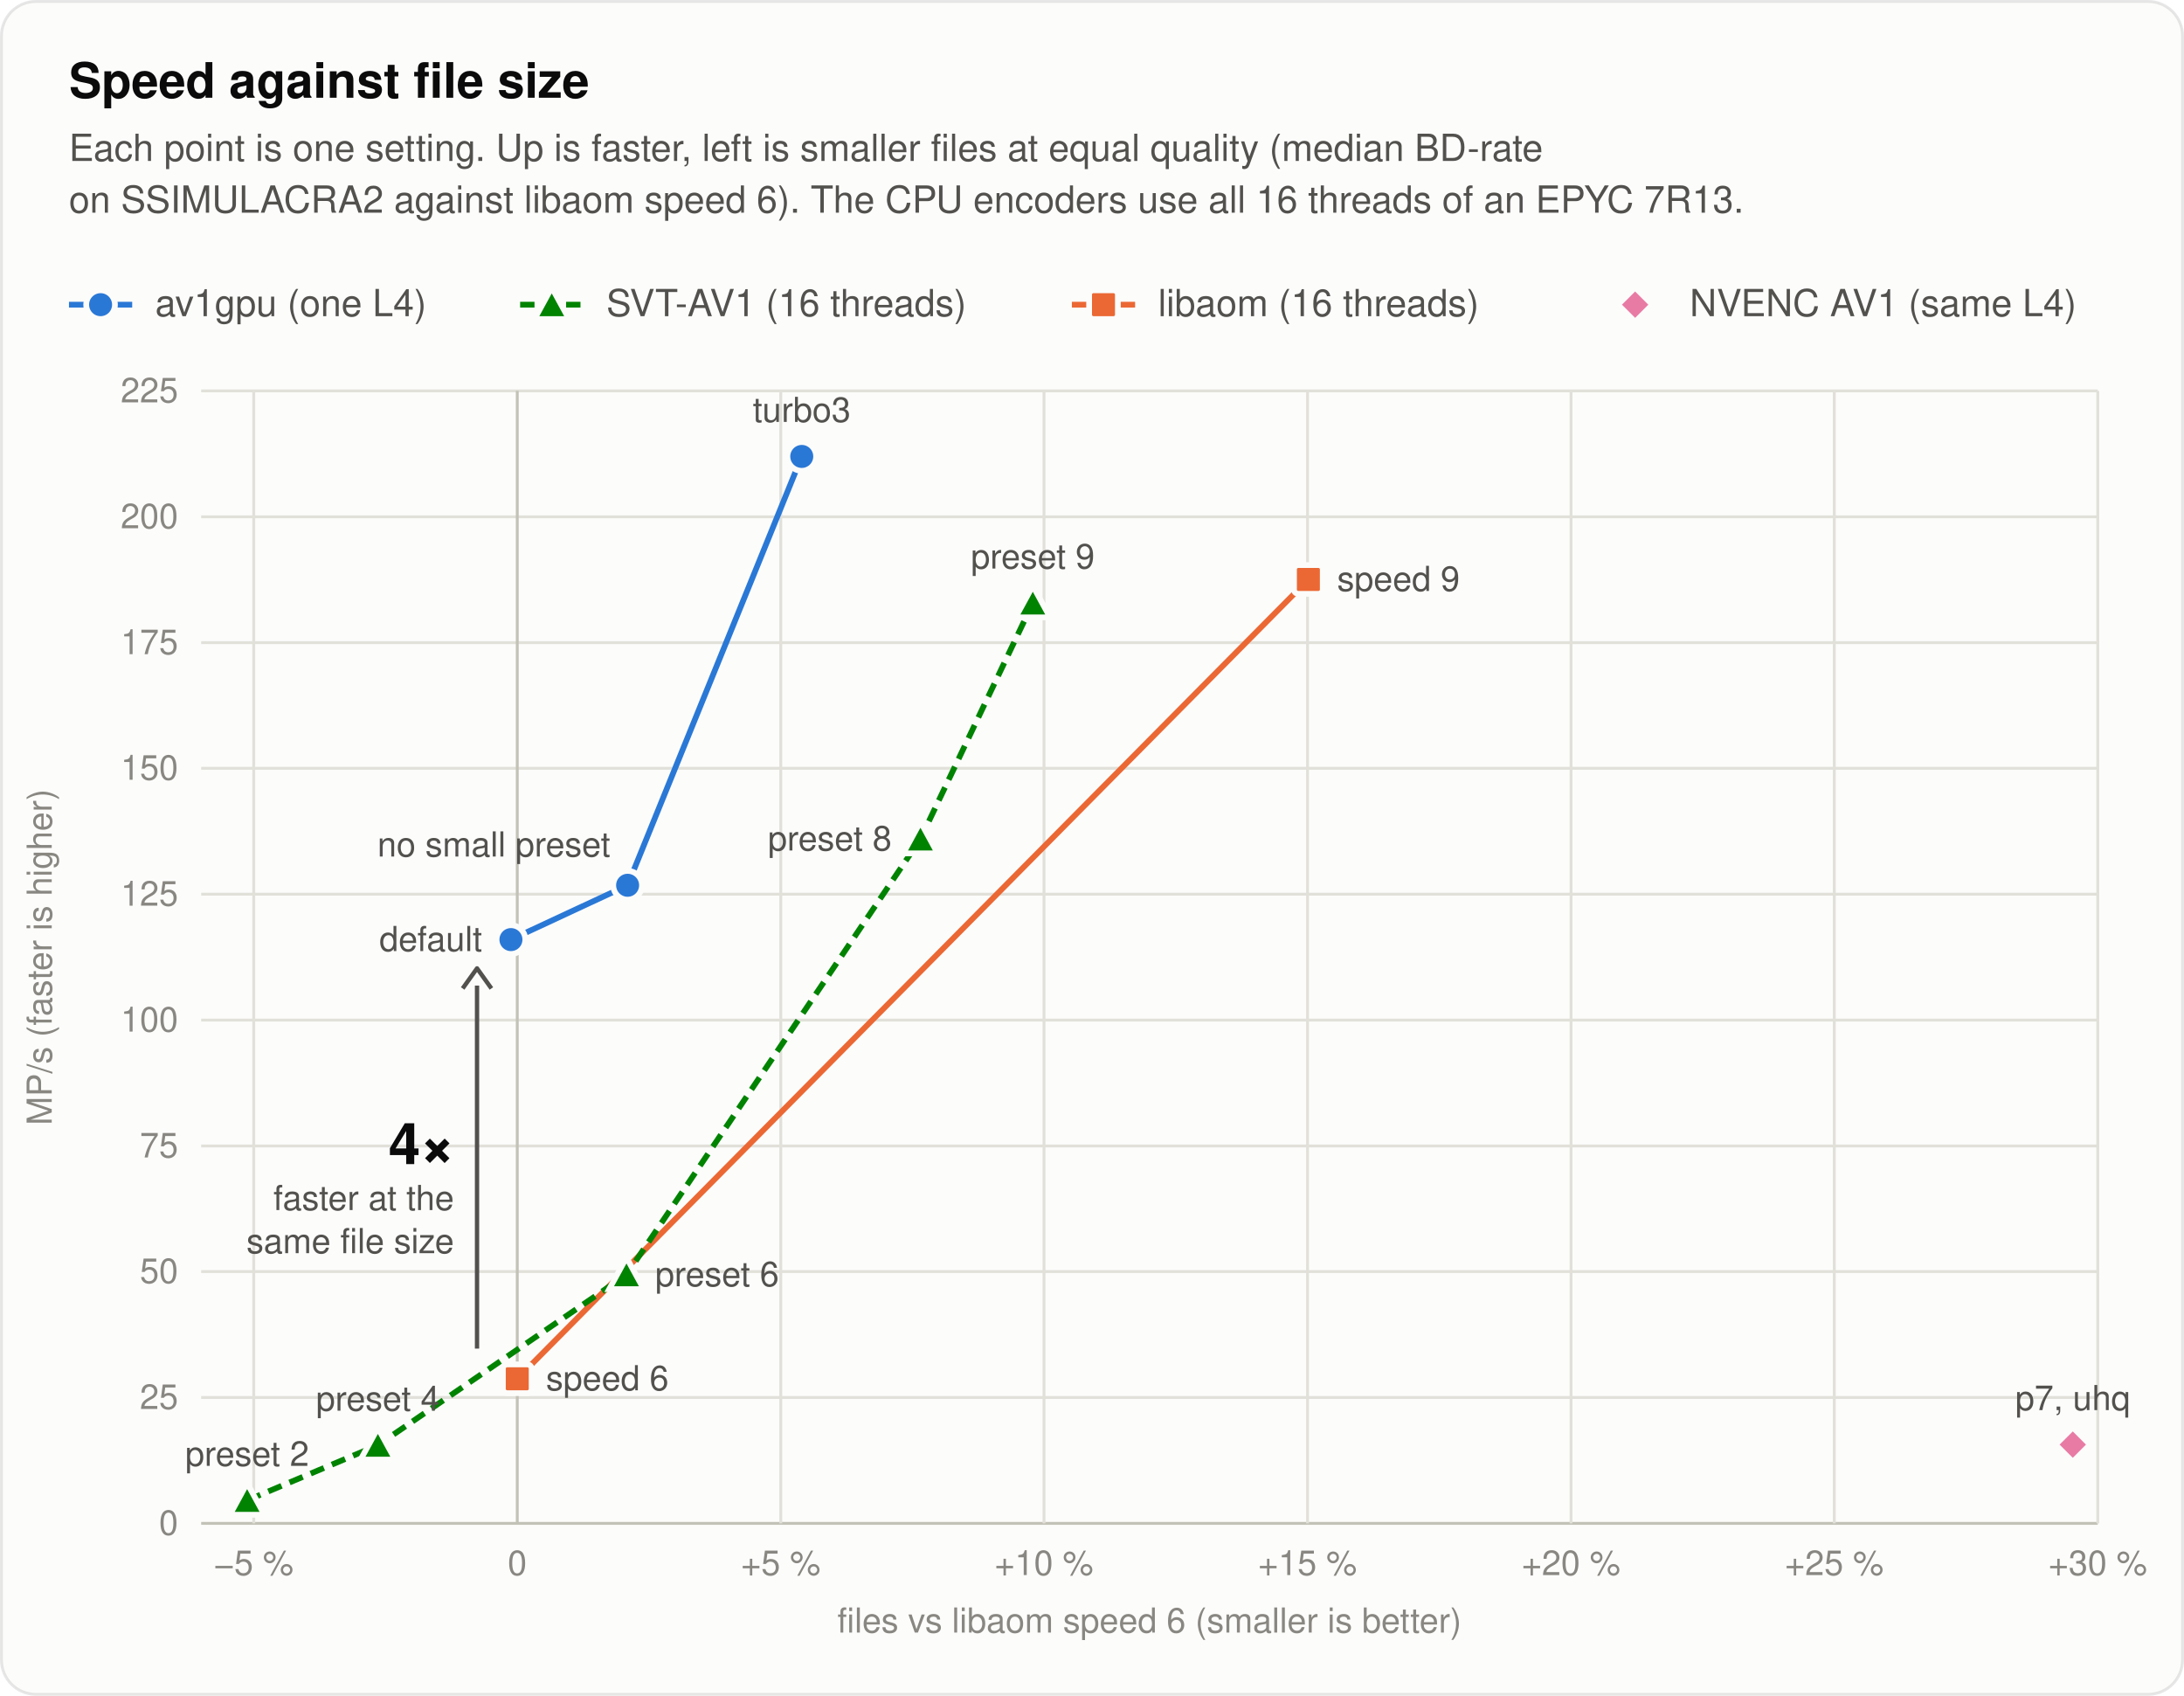
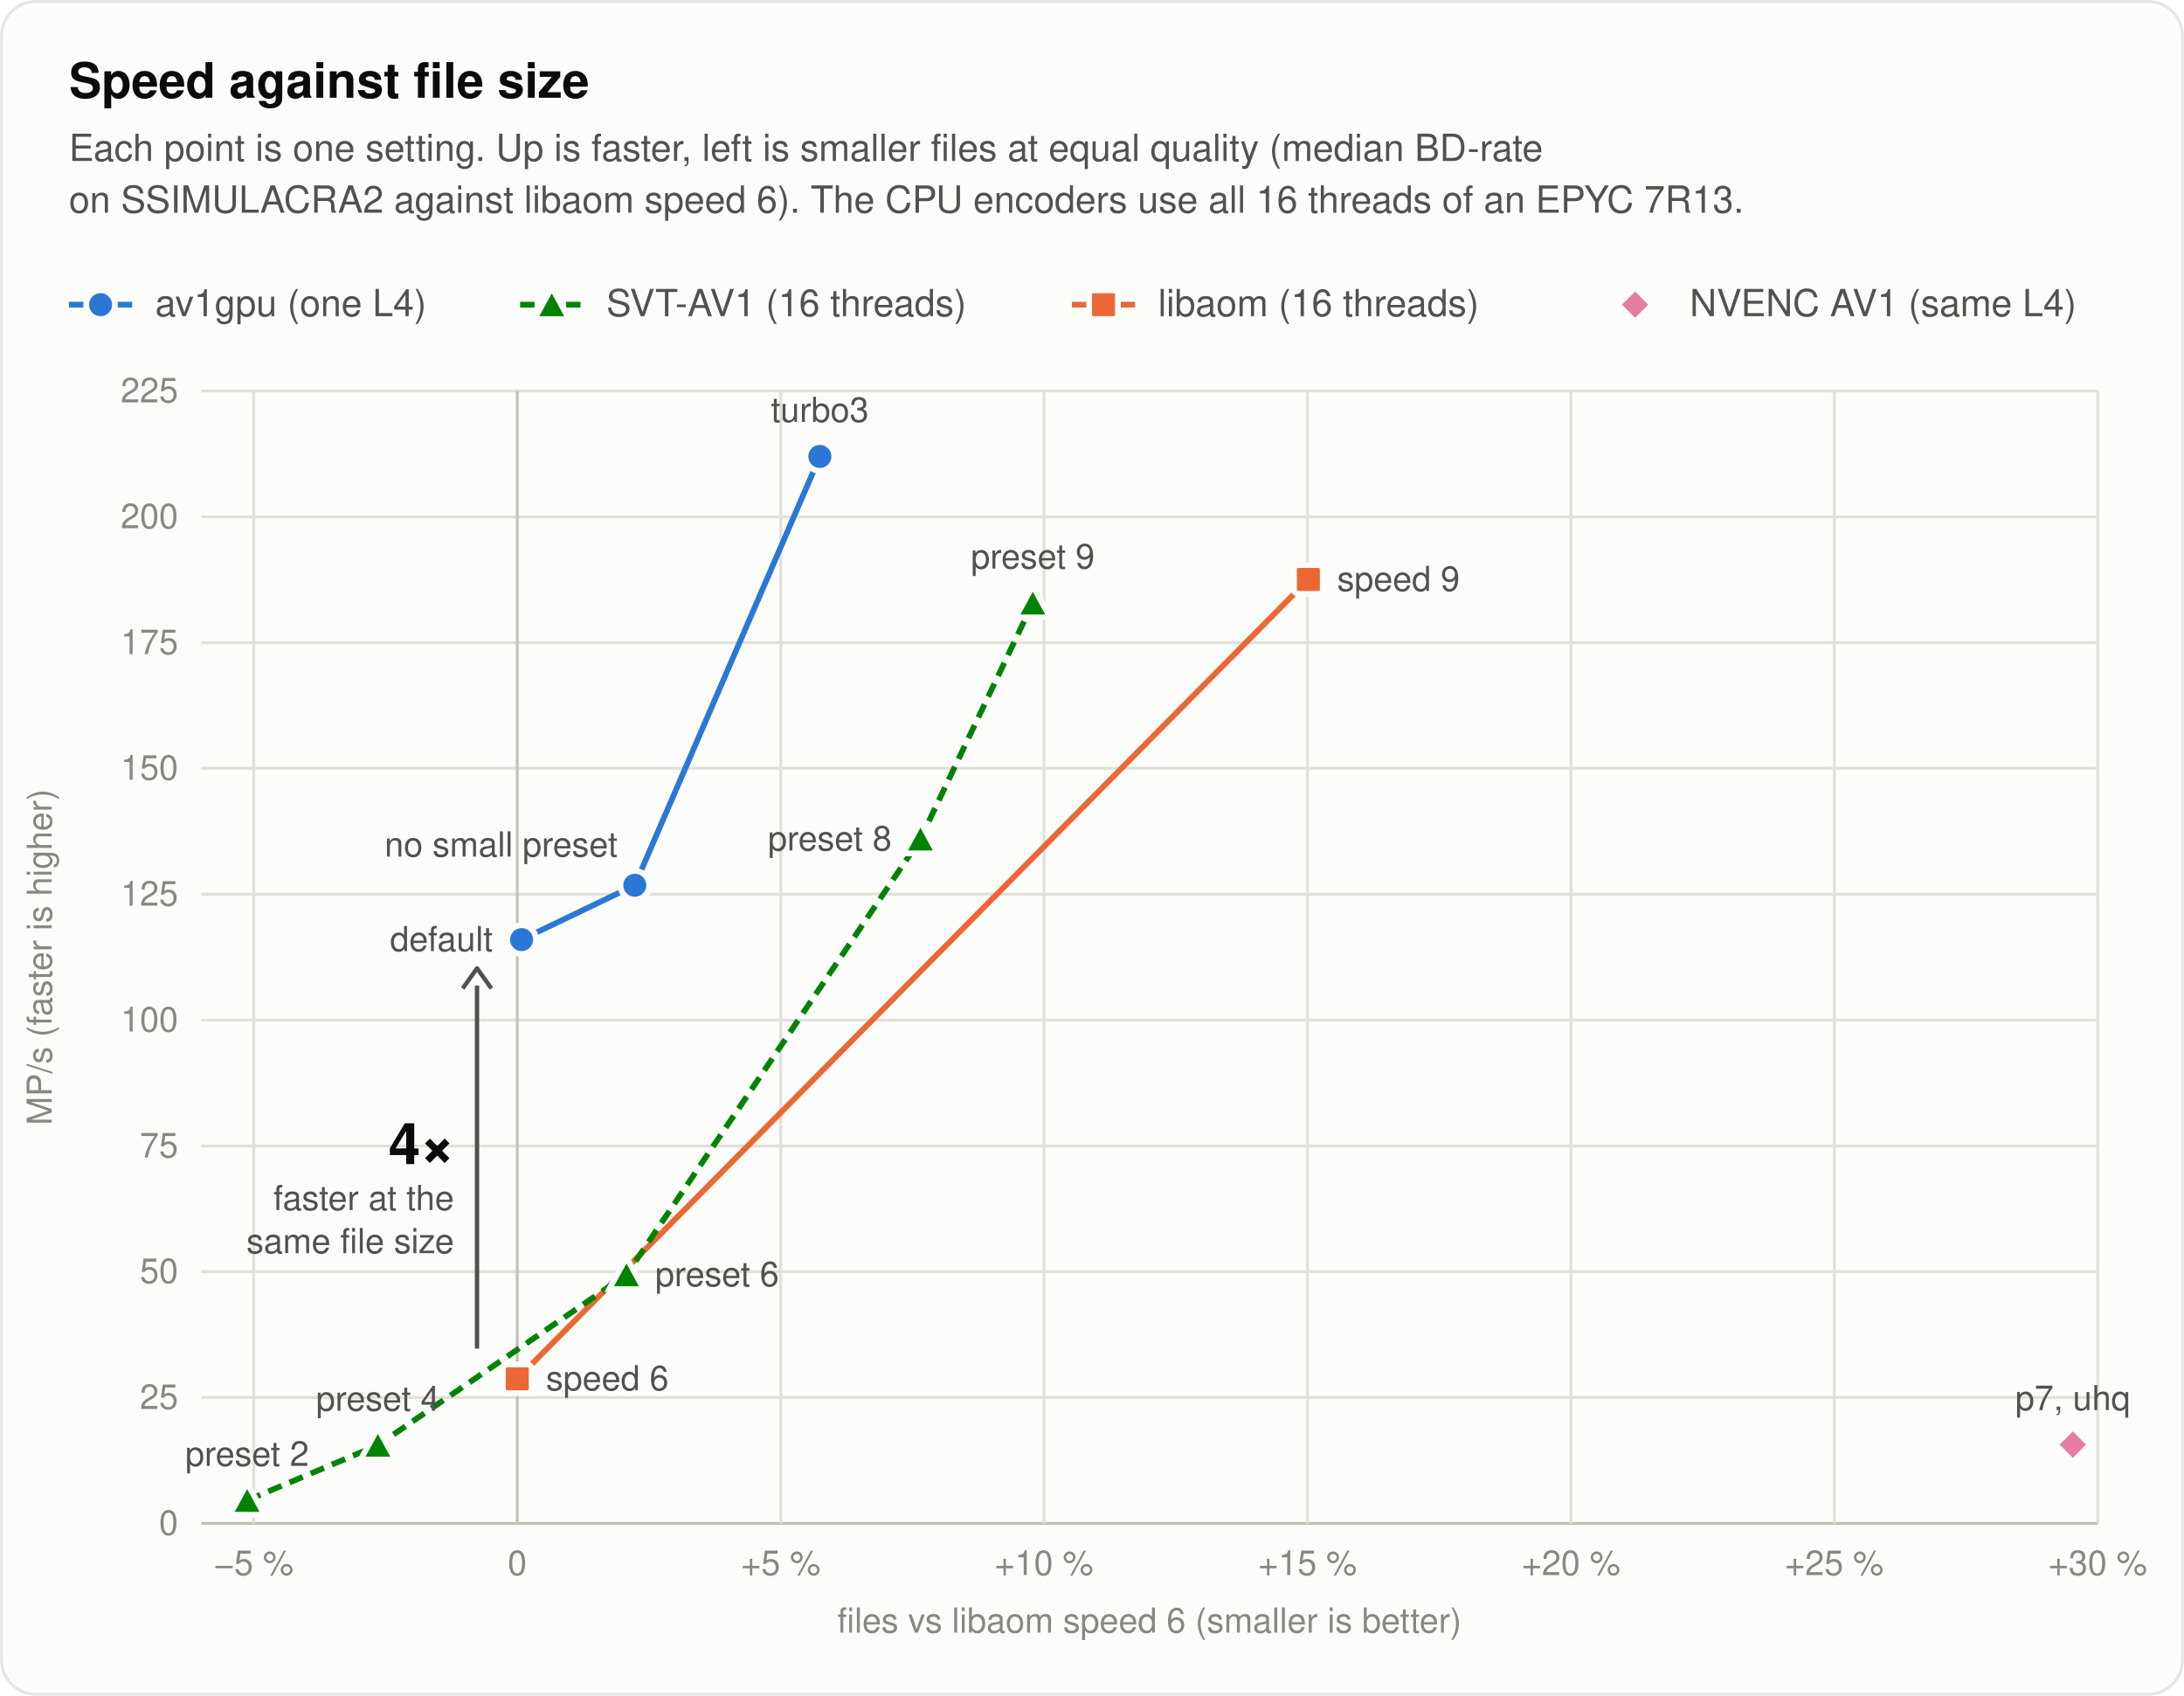
<svg xmlns="http://www.w3.org/2000/svg" width="760" height="590" viewBox="0 0 760 590" font-family="system-ui,-apple-system,'Segoe UI',Helvetica,Arial,sans-serif" role="img" aria-label="Speed against file size: av1gpu, SVT-AV1, libaom, NVENC">
  <rect x="0.5" y="0.5" width="759" height="589" rx="12" fill="#fcfcfb" stroke="rgba(11,11,11,0.10)" />
  <text x="24.0" y="34.0" font-size="17" fill="#0b0b0b" text-anchor="start" font-weight="600">Speed against file size</text>
  <text x="24.0" y="56.0" font-size="13" fill="#52514e" text-anchor="start" font-weight="400">Each point is one setting. Up is faster, left is smaller files at equal quality (median BD-rate</text>
  <text x="24.0" y="74.0" font-size="13" fill="#52514e" text-anchor="start" font-weight="400">on SSIMULACRA2 against libaom speed 6). The CPU encoders use all 16 threads of an EPYC 7R13.</text>
  <line x1="24" y1="106" x2="46" y2="106" stroke="#2a78d6" stroke-width="2" />
  <circle cx="35.0" cy="106.0" r="5" fill="#2a78d6" stroke="#fcfcfb" stroke-width="2" />
  <text x="54.0" y="110.0" font-size="13" fill="#52514e" text-anchor="start" font-weight="400">av1gpu (one L4)</text>
  <line x1="181.0" y1="106" x2="203.0" y2="106" stroke="#008300" stroke-width="2" stroke-dasharray="5 3" />
  <path d="M192.0,100.0 L198.0,111.0 L186.0,111.0 Z" fill="#008300" stroke="#fcfcfb" stroke-width="2" />
  <text x="211.0" y="110.0" font-size="13" fill="#52514e" text-anchor="start" font-weight="400">SVT-AV1 (16 threads)</text>
  <line x1="373.0" y1="106" x2="395.0" y2="106" stroke="#eb6834" stroke-width="2" />
  <rect x="379.0" y="101.0" width="10" height="10" rx="1.5" fill="#eb6834" stroke="#fcfcfb" stroke-width="2" />
  <text x="403.0" y="110.0" font-size="13" fill="#52514e" text-anchor="start" font-weight="400">libaom (16 threads)</text>
  <path d="M569.0,100.0 L575.0,106.0 L569.0,112.0 L563.0,106.0 Z" fill="#e87ba4" stroke="#fcfcfb" stroke-width="2" />
  <text x="588.0" y="110.0" font-size="13" fill="#52514e" text-anchor="start" font-weight="400">NVENC AV1 (same L4)</text>
  <line x1="70.0" y1="530.0" x2="730.0" y2="530.0" stroke="#c3c2b7" stroke-width="1" />
  <text x="62.0" y="534.0" font-size="12" fill="#898781" text-anchor="end" font-weight="400">0</text>
  <line x1="70.0" y1="486.2" x2="730.0" y2="486.2" stroke="#e1e0d9" stroke-width="1" />
  <text x="62.0" y="490.2" font-size="12" fill="#898781" text-anchor="end" font-weight="400">25</text>
  <line x1="70.0" y1="442.4" x2="730.0" y2="442.4" stroke="#e1e0d9" stroke-width="1" />
  <text x="62.0" y="446.4" font-size="12" fill="#898781" text-anchor="end" font-weight="400">50</text>
  <line x1="70.0" y1="398.7" x2="730.0" y2="398.7" stroke="#e1e0d9" stroke-width="1" />
  <text x="62.0" y="402.7" font-size="12" fill="#898781" text-anchor="end" font-weight="400">75</text>
  <line x1="70.0" y1="354.9" x2="730.0" y2="354.9" stroke="#e1e0d9" stroke-width="1" />
  <text x="62.0" y="358.9" font-size="12" fill="#898781" text-anchor="end" font-weight="400">100</text>
  <line x1="70.0" y1="311.1" x2="730.0" y2="311.1" stroke="#e1e0d9" stroke-width="1" />
  <text x="62.0" y="315.1" font-size="12" fill="#898781" text-anchor="end" font-weight="400">125</text>
  <line x1="70.0" y1="267.3" x2="730.0" y2="267.3" stroke="#e1e0d9" stroke-width="1" />
  <text x="62.0" y="271.3" font-size="12" fill="#898781" text-anchor="end" font-weight="400">150</text>
  <line x1="70.0" y1="223.6" x2="730.0" y2="223.6" stroke="#e1e0d9" stroke-width="1" />
  <text x="62.0" y="227.6" font-size="12" fill="#898781" text-anchor="end" font-weight="400">175</text>
  <line x1="70.0" y1="179.8" x2="730.0" y2="179.8" stroke="#e1e0d9" stroke-width="1" />
  <text x="62.0" y="183.8" font-size="12" fill="#898781" text-anchor="end" font-weight="400">200</text>
  <line x1="70.0" y1="136.0" x2="730.0" y2="136.0" stroke="#e1e0d9" stroke-width="1" />
  <text x="62.0" y="140.0" font-size="12" fill="#898781" text-anchor="end" font-weight="400">225</text>
  <line x1="88.3" y1="136.0" x2="88.3" y2="530.0" stroke="#e1e0d9" stroke-width="1" />
  <text x="88.3" y="548.0" font-size="12" fill="#898781" text-anchor="middle" font-weight="400">−5 %</text>
  <line x1="180.0" y1="136.0" x2="180.0" y2="530.0" stroke="#c3c2b7" stroke-width="1" />
  <text x="180.0" y="548.0" font-size="12" fill="#898781" text-anchor="middle" font-weight="400">0</text>
  <line x1="271.7" y1="136.0" x2="271.7" y2="530.0" stroke="#e1e0d9" stroke-width="1" />
  <text x="271.7" y="548.0" font-size="12" fill="#898781" text-anchor="middle" font-weight="400">+5 %</text>
  <line x1="363.3" y1="136.0" x2="363.3" y2="530.0" stroke="#e1e0d9" stroke-width="1" />
  <text x="363.3" y="548.0" font-size="12" fill="#898781" text-anchor="middle" font-weight="400">+10 %</text>
  <line x1="455.0" y1="136.0" x2="455.0" y2="530.0" stroke="#e1e0d9" stroke-width="1" />
  <text x="455.0" y="548.0" font-size="12" fill="#898781" text-anchor="middle" font-weight="400">+15 %</text>
  <line x1="546.7" y1="136.0" x2="546.7" y2="530.0" stroke="#e1e0d9" stroke-width="1" />
  <text x="546.7" y="548.0" font-size="12" fill="#898781" text-anchor="middle" font-weight="400">+20 %</text>
  <line x1="638.3" y1="136.0" x2="638.3" y2="530.0" stroke="#e1e0d9" stroke-width="1" />
  <text x="638.3" y="548.0" font-size="12" fill="#898781" text-anchor="middle" font-weight="400">+25 %</text>
  <line x1="730.0" y1="136.0" x2="730.0" y2="530.0" stroke="#e1e0d9" stroke-width="1" />
  <text x="730.0" y="548.0" font-size="12" fill="#898781" text-anchor="middle" font-weight="400">+30 %</text>
  <text x="400.0" y="568.0" font-size="12" fill="#898781" text-anchor="middle" font-weight="400">files vs libaom speed 6 (smaller is better)</text>
  <text x="18" y="333.0" font-size="12" fill="#898781" text-anchor="middle" transform="rotate(-90 18 333.0)">MP/s (faster is higher)</text>
  <line x1="166.0" y1="469.2" x2="166.0" y2="342.9" stroke="#52514e" stroke-width="1.5" />
  <path d="M161.0,343.9 L166.0,336.9 L171.0,343.9" fill="none" stroke="#52514e" stroke-width="1.5" stroke-linejoin="round" />
  <text x="158.0" y="405.0" font-size="20" fill="#0b0b0b" text-anchor="end" font-weight="700">4×</text>
  <text x="158.0" y="421.0" font-size="12" fill="#52514e" text-anchor="end" font-weight="400">faster at the</text>
  <text x="158.0" y="436.0" font-size="12" fill="#52514e" text-anchor="end" font-weight="400">same file size</text>
  <path d="M721.3,496.6 L727.3,502.6 L721.3,508.6 L715.3,502.6 Z" fill="#e87ba4" stroke="#fcfcfb" stroke-width="2" />
  <text x="721.3" y="490.6" font-size="12" fill="#52514e" text-anchor="middle" font-weight="400">p7, uhq</text>
  <path d="M180.0,479.7 L455.3,201.6" fill="none" stroke="#eb6834" stroke-width="2" stroke-linejoin="round" />
  <rect x="175.0" y="474.7" width="10" height="10" rx="1.5" fill="#eb6834" stroke="#fcfcfb" stroke-width="2" />
  <text x="190.0" y="483.7" font-size="12" fill="#52514e" text-anchor="start" font-weight="400">speed 6</text>
  <rect x="450.3" y="196.6" width="10" height="10" rx="1.5" fill="#eb6834" stroke="#fcfcfb" stroke-width="2" />
  <text x="465.3" y="205.6" font-size="12" fill="#52514e" text-anchor="start" font-weight="400">speed 9</text>
  <path d="M86.0,522.0 L131.5,502.8 L218.0,443.5 L320.3,291.9 L359.4,209.8" fill="none" stroke="#008300" stroke-width="2" stroke-linejoin="round" stroke-dasharray="5 3" />
  <path d="M86.0,516.0 L92.0,527.0 L80.0,527.0 Z" fill="#008300" stroke="#fcfcfb" stroke-width="2" />
  <text x="86.0" y="510.0" font-size="12" fill="#52514e" text-anchor="middle" font-weight="400">preset 2</text>
  <path d="M131.5,496.8 L137.5,507.8 L125.5,507.8 Z" fill="#008300" stroke="#fcfcfb" stroke-width="2" />
  <text x="131.5" y="490.8" font-size="12" fill="#52514e" text-anchor="middle" font-weight="400">preset 4</text>
  <path d="M218.0,437.5 L224.0,448.5 L212.0,448.5 Z" fill="#008300" stroke="#fcfcfb" stroke-width="2" />
  <text x="228.0" y="447.5" font-size="12" fill="#52514e" text-anchor="start" font-weight="400">preset 6</text>
  <path d="M320.3,285.9 L326.3,296.9 L314.3,296.9 Z" fill="#008300" stroke="#fcfcfb" stroke-width="2" />
  <text x="310.3" y="295.9" font-size="12" fill="#52514e" text-anchor="end" font-weight="400">preset 8</text>
  <path d="M359.4,203.8 L365.4,214.8 L353.4,214.8 Z" fill="#008300" stroke="#fcfcfb" stroke-width="2" />
  <text x="359.4" y="197.8" font-size="12" fill="#52514e" text-anchor="middle" font-weight="400">preset 9</text>
-   <path d="M177.8,326.9 L218.4,308.0 L279.0,158.8" fill="none" stroke="#2a78d6" stroke-width="2" stroke-linejoin="round" />
-   <circle cx="177.8" cy="326.9" r="5" fill="#2a78d6" stroke="#fcfcfb" stroke-width="2" />
-   <text x="167.8" y="330.9" font-size="12" fill="#52514e" text-anchor="end" font-weight="400">default</text>
-   <circle cx="218.4" cy="308.0" r="5" fill="#2a78d6" stroke="#fcfcfb" stroke-width="2" />
-   <text x="212.4" y="298.0" font-size="12" fill="#52514e" text-anchor="end" font-weight="400">no small preset</text>
-   <circle cx="279.0" cy="158.8" r="5" fill="#2a78d6" stroke="#fcfcfb" stroke-width="2" />
-   <text x="279.0" y="146.8" font-size="12" fill="#52514e" text-anchor="middle" font-weight="400">turbo3</text>
+   <path d="M181.5,326.9 L220.9,308.0 L285.3,158.8" fill="none" stroke="#2a78d6" stroke-width="2" stroke-linejoin="round" />
+   <circle cx="181.5" cy="326.9" r="5" fill="#2a78d6" stroke="#fcfcfb" stroke-width="2" />
+   <text x="171.5" y="330.9" font-size="12" fill="#52514e" text-anchor="end" font-weight="400">default</text>
+   <circle cx="220.9" cy="308.0" r="5" fill="#2a78d6" stroke="#fcfcfb" stroke-width="2" />
+   <text x="214.9" y="298.0" font-size="12" fill="#52514e" text-anchor="end" font-weight="400">no small preset</text>
+   <circle cx="285.3" cy="158.8" r="5" fill="#2a78d6" stroke="#fcfcfb" stroke-width="2" />
+   <text x="285.3" y="146.8" font-size="12" fill="#52514e" text-anchor="middle" font-weight="400">turbo3</text>
</svg>
